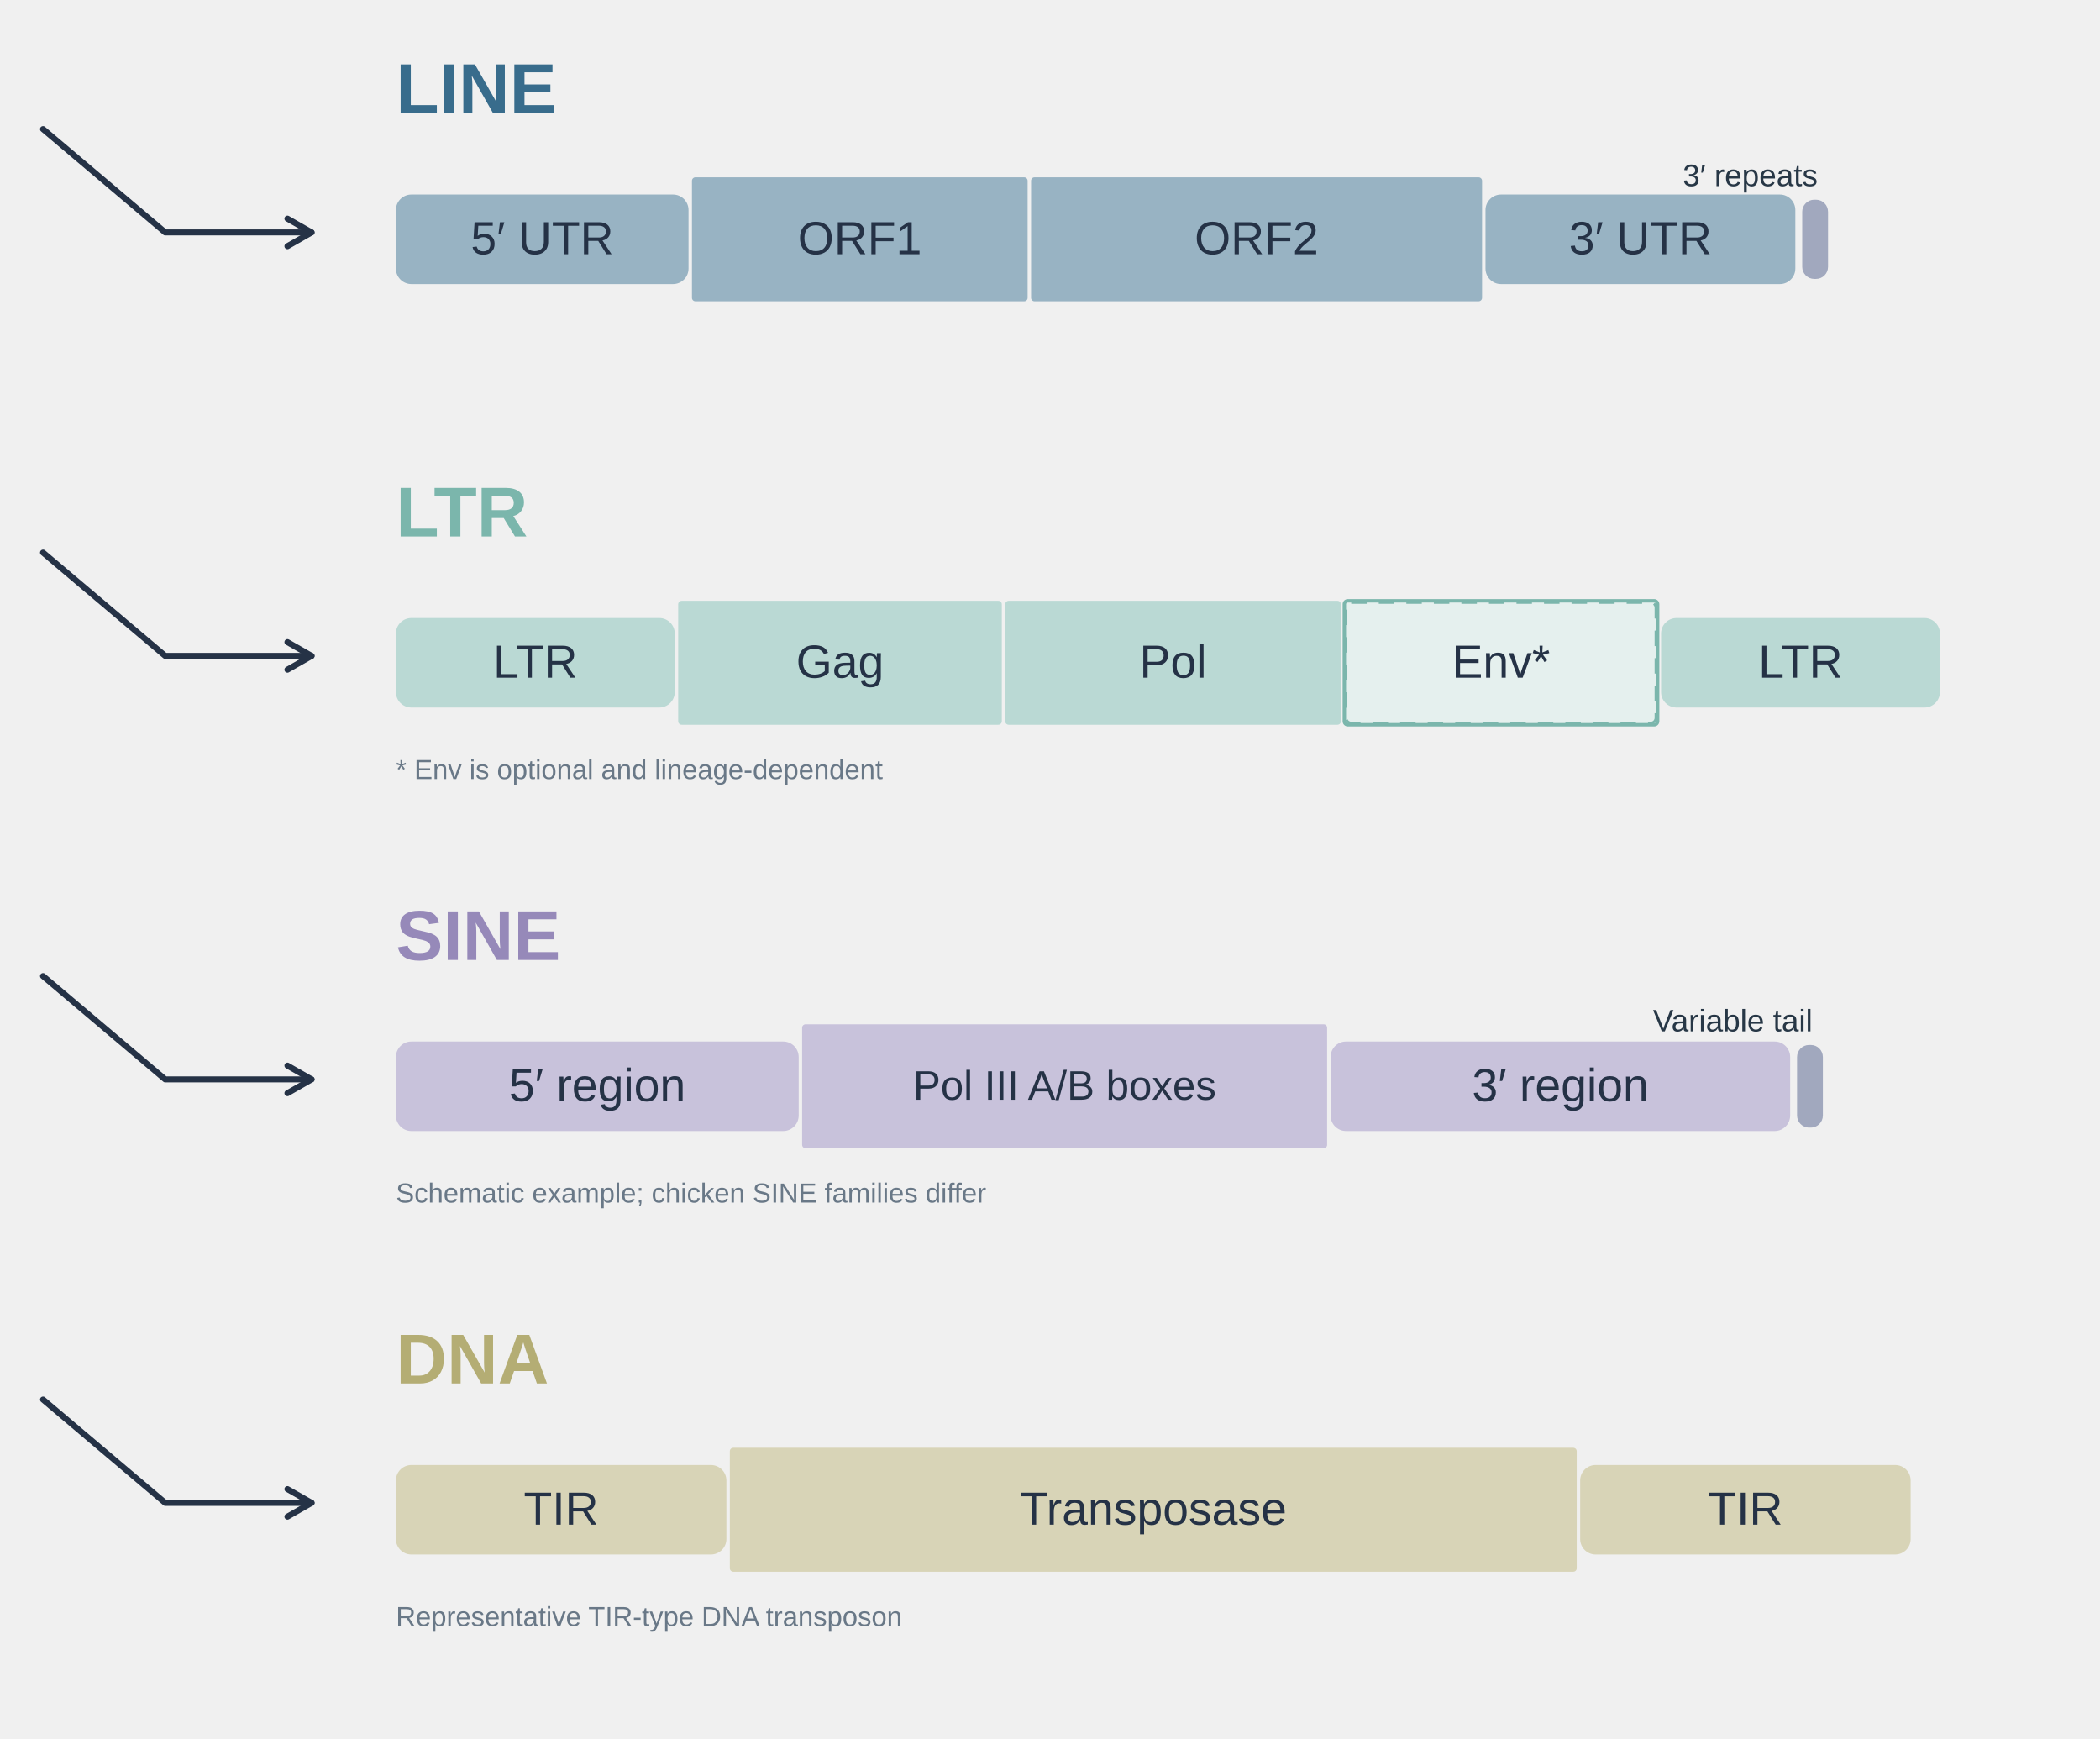
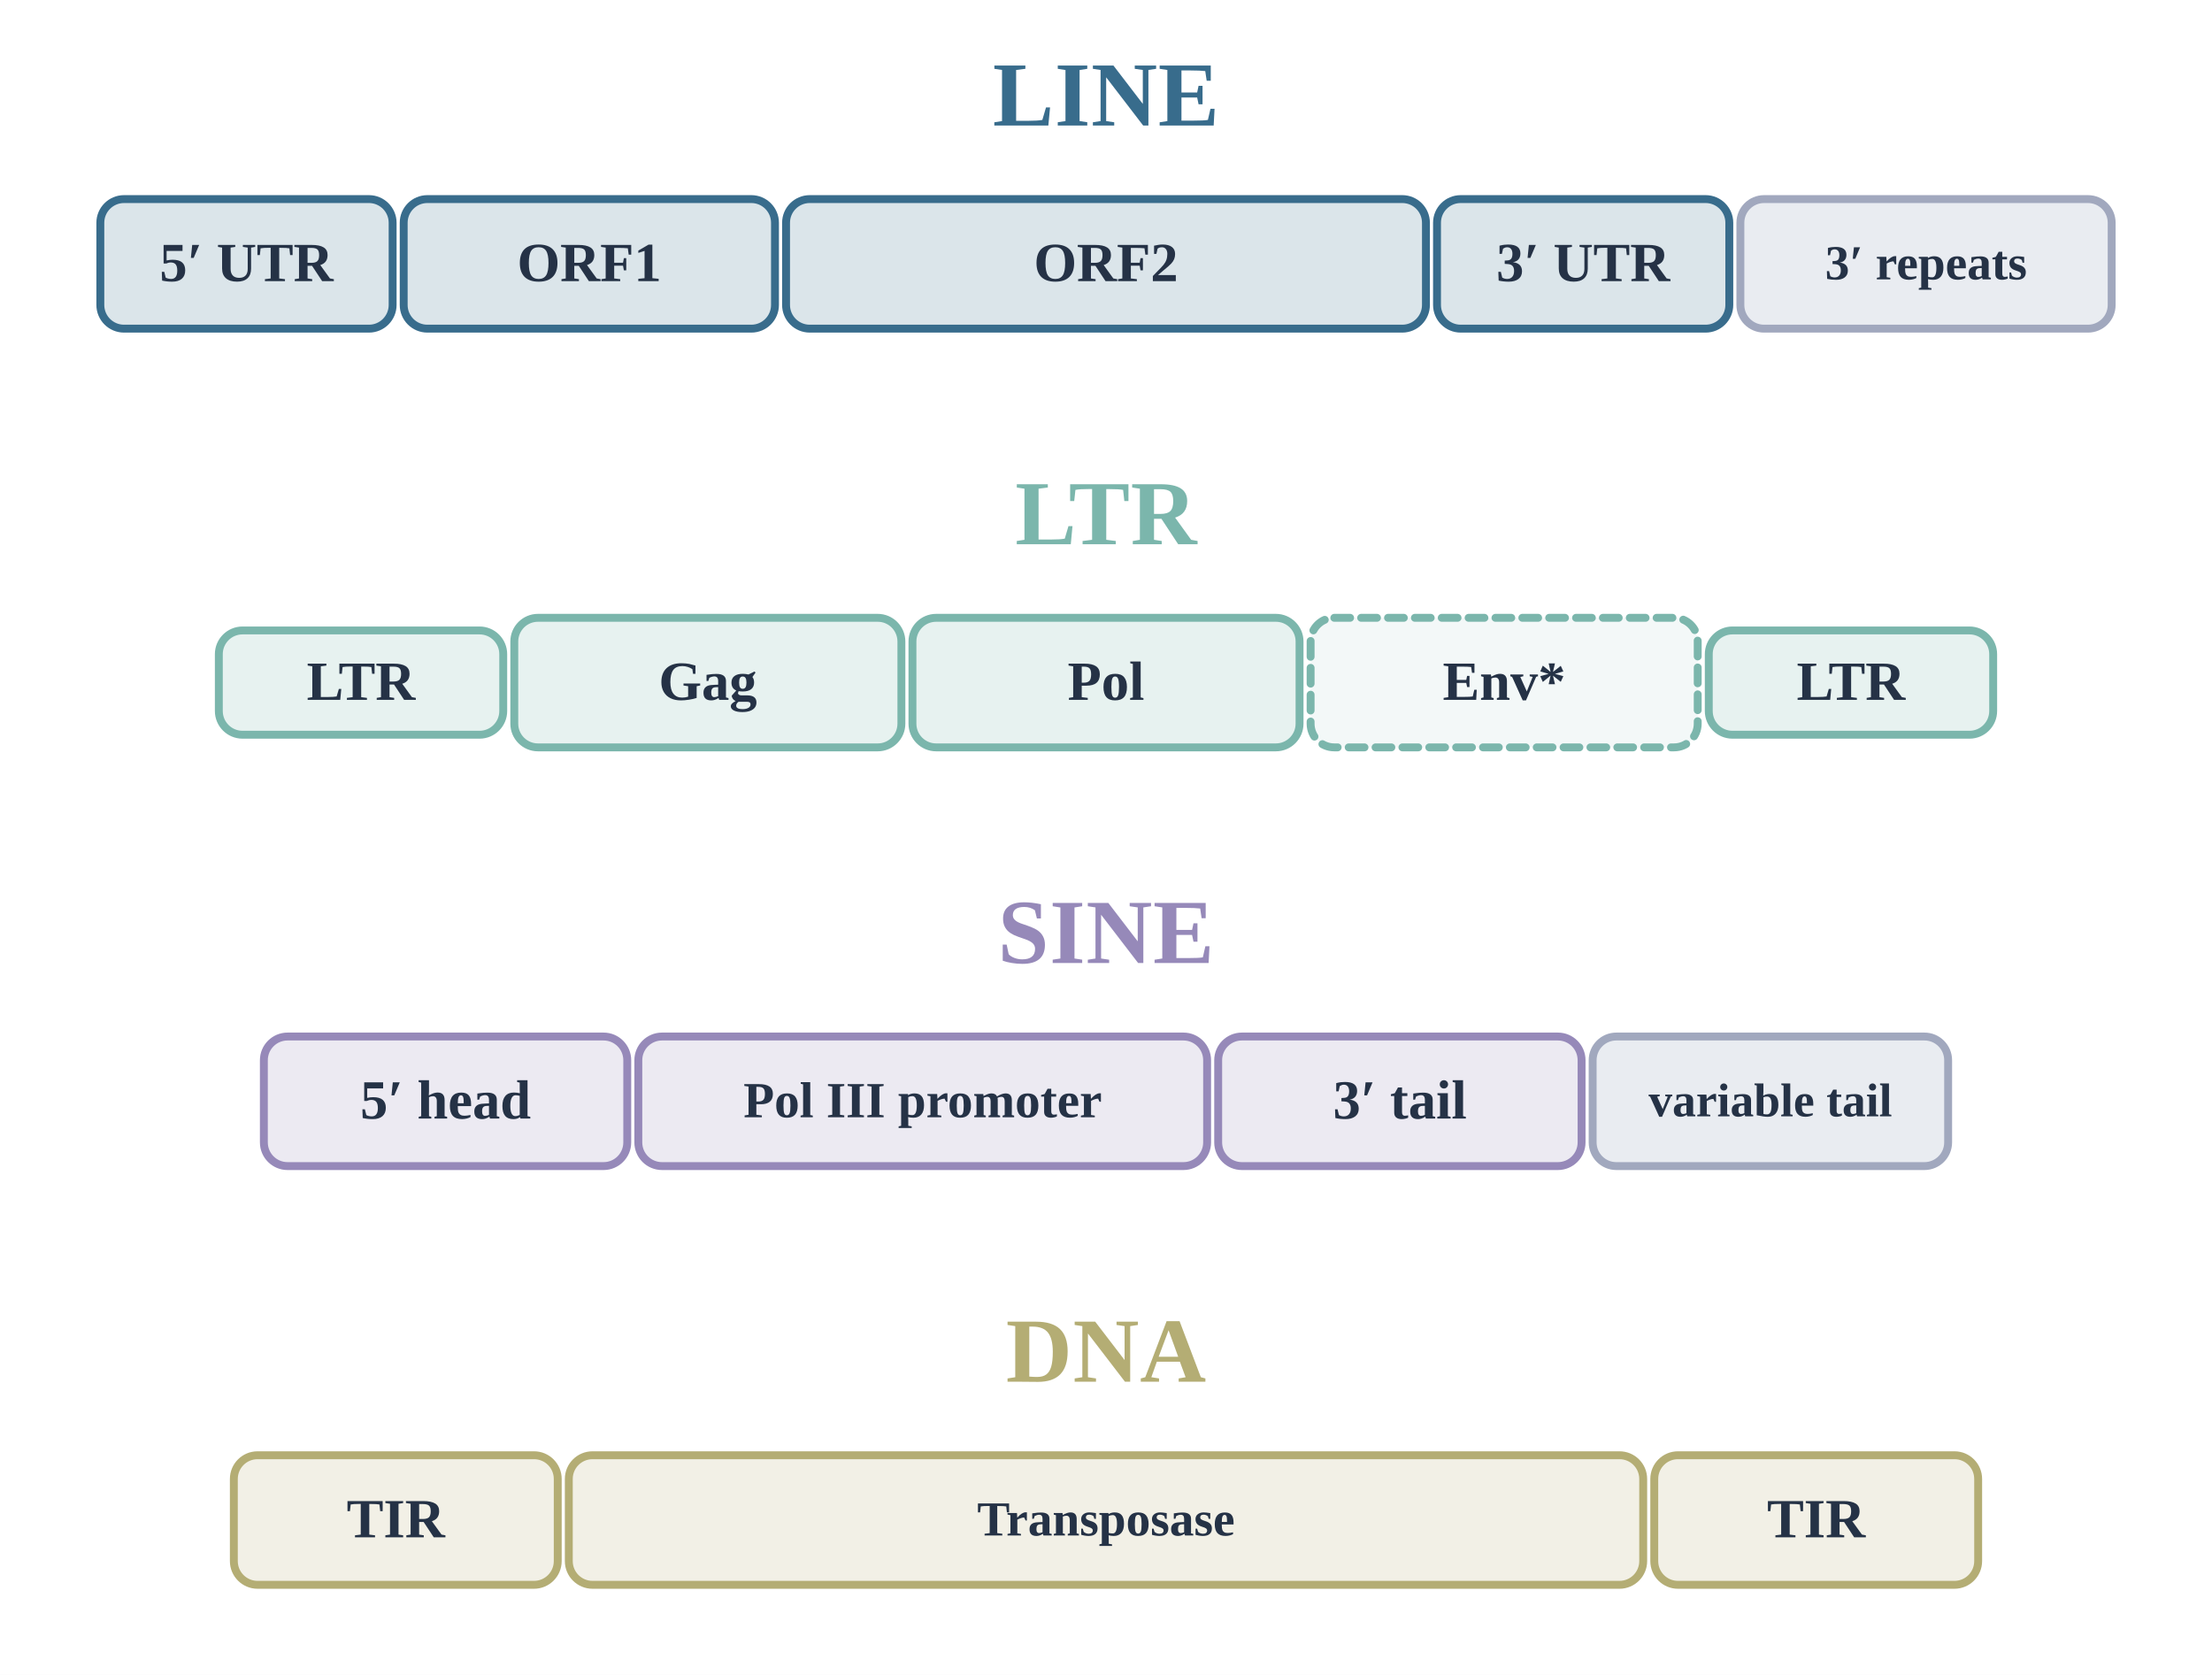
- <svg xmlns="http://www.w3.org/2000/svg" width="1220" height="1010" viewBox="0 0 1220 1010" role="img" aria-label="Four representative transposable-element structures">
-   <g id="row-1-LINE_CR1" transform="translate(200 15)">
-     <g id="line-title">
-       <text id="" x="30" y="39" fill="#386C8C" font-family="Liberation Sans, Arial, Helvetica, sans-serif" font-weight="650" font-size="41" text-anchor="start" dominant-baseline="middle">LINE</text>
+ <svg xmlns="http://www.w3.org/2000/svg" width="1400" height="1060" viewBox="0 0 1400 1060" role="img" aria-labelledby="fourup-title fourup-desc">
+   <rect width="1400" height="1060" fill="#FFFFFF" />
+   <g id="row-1-line-cr1" transform="translate(0 0)">
+     <g id="line-cr1-title">
+       <text x="700" y="63" text-anchor="middle" dominant-baseline="middle" font-family="Georgia, 'Times New Roman', serif" font-size="58" font-weight="700" letter-spacing="0.5" fill="#386C8C">LINE</text>
    </g>
-     <g id="line-blocks">
-       <rect id="line-segment-1" x="30" y="98" width="170" height="52" rx="9" fill="#98B3C3" stroke="none" stroke-width="0" />
-       <rect id="line-segment-2" x="202" y="88" width="195" height="72" rx="2" fill="#98B3C3" stroke="none" stroke-width="0" />
-       <rect id="line-segment-3" x="399" y="88" width="262" height="72" rx="2" fill="#98B3C3" stroke="none" stroke-width="0" />
-       <rect id="line-segment-4" x="663" y="98" width="180" height="52" rx="9" fill="#98B3C3" stroke="none" stroke-width="0" />
-       <rect id="line-tail" x="847" y="101" width="15" height="46" rx="7" fill="#A1A8BE" stroke="none" stroke-width="0" />
+     <g id="line-cr1-modules" stroke-linecap="round">
+       <rect id="line-cr1-module-1" x="63.5" y="126.0" width="185" height="82" rx="15" ry="15" fill="#DBE5EA" stroke="#386C8C" stroke-width="5" stroke-linejoin="round" />
+       <rect id="line-cr1-module-2" x="255.5" y="126.0" width="235" height="82" rx="15" ry="15" fill="#DBE5EA" stroke="#386C8C" stroke-width="5" stroke-linejoin="round" />
+       <rect id="line-cr1-module-3" x="497.5" y="126.0" width="405" height="82" rx="15" ry="15" fill="#DBE5EA" stroke="#386C8C" stroke-width="5" stroke-linejoin="round" />
+       <rect id="line-cr1-module-4" x="909.5" y="126.0" width="185" height="82" rx="15" ry="15" fill="#DBE5EA" stroke="#386C8C" stroke-width="5" stroke-linejoin="round" />
+       <rect id="line-cr1-module-5" x="1101.5" y="126.0" width="235" height="82" rx="15" ry="15" fill="#E9ECF1" stroke="#A1A8BE" stroke-width="5" stroke-linejoin="round" />
    </g>
-     <g id="line-text">
-       <text id="line-label-1" x="115" y="125" fill="#253246" font-family="Liberation Sans, Arial, Helvetica, sans-serif" font-weight="500" font-size="27" text-anchor="middle" dominant-baseline="middle">5′ UTR</text>
-       <text id="line-label-2" x="299.5" y="125" fill="#253246" font-family="Liberation Sans, Arial, Helvetica, sans-serif" font-weight="500" font-size="27" text-anchor="middle" dominant-baseline="middle">ORF1</text>
-       <text id="line-label-3" x="530" y="125" fill="#253246" font-family="Liberation Sans, Arial, Helvetica, sans-serif" font-weight="500" font-size="27" text-anchor="middle" dominant-baseline="middle">ORF2</text>
-       <text id="line-label-4" x="753" y="125" fill="#253246" font-family="Liberation Sans, Arial, Helvetica, sans-serif" font-weight="500" font-size="27" text-anchor="middle" dominant-baseline="middle">3′ UTR</text>
-       <text id="line-tail-label" x="856" y="88" fill="#273746" font-family="Liberation Sans, Arial, Helvetica, sans-serif" font-weight="500" font-size="18" text-anchor="end" dominant-baseline="middle">3′ repeats</text>
+     <g id="line-cr1-labels">
+       <text id="line-cr1-label-1" x="156.0" y="168.0" text-anchor="middle" dominant-baseline="middle" font-family="Georgia, 'Times New Roman', serif" font-size="35" font-weight="600" fill="#253246">5′ UTR</text>
+       <text id="line-cr1-label-2" x="373.0" y="168.0" text-anchor="middle" dominant-baseline="middle" font-family="Georgia, 'Times New Roman', serif" font-size="35" font-weight="600" fill="#253246">ORF1</text>
+       <text id="line-cr1-label-3" x="700.0" y="168.0" text-anchor="middle" dominant-baseline="middle" font-family="Georgia, 'Times New Roman', serif" font-size="35" font-weight="600" fill="#253246">ORF2</text>
+       <text id="line-cr1-label-4" x="1002.0" y="168.0" text-anchor="middle" dominant-baseline="middle" font-family="Georgia, 'Times New Roman', serif" font-size="35" font-weight="600" fill="#253246">3′ UTR</text>
+       <text id="line-cr1-label-5" x="1219.0" y="168.0" text-anchor="middle" dominant-baseline="middle" font-family="Georgia, 'Times New Roman', serif" font-size="31" font-weight="600" fill="#253246">3′ repeats</text>
    </g>
  </g>
-   <g id="connector-1" fill="none" stroke="#253246" stroke-width="3.5" stroke-linecap="round" stroke-linejoin="round">
-     <path d="M 25 75 L 96 135 L 181 135" />
-     <path d="M 167 127 L 181 135 L 167 143" />
-   </g>
-   <g id="row-2-LTR_ERV" transform="translate(200 261)">
-     <g id="ltr-title">
-       <text id="" x="30" y="39" fill="#7BB6AC" font-family="Liberation Sans, Arial, Helvetica, sans-serif" font-weight="650" font-size="41" text-anchor="start" dominant-baseline="middle">LTR</text>
+   <g id="row-2-ltr-erv" transform="translate(0 265)">
+     <g id="ltr-erv-title">
+       <text x="700" y="63" text-anchor="middle" dominant-baseline="middle" font-family="Georgia, 'Times New Roman', serif" font-size="58" font-weight="700" letter-spacing="0.5" fill="#7BB6AC">LTR</text>
    </g>
-     <g id="ltr-blocks">
-       <rect id="ltr-segment-1" x="30" y="98" width="162" height="52" rx="9" fill="#BAD9D4" stroke="none" stroke-width="0" />
-       <rect id="ltr-segment-2" x="194" y="88" width="188" height="72" rx="2" fill="#BAD9D4" stroke="none" stroke-width="0" />
-       <rect id="ltr-segment-3" x="384" y="88" width="195" height="72" rx="2" fill="#BAD9D4" stroke="none" stroke-width="0" />
-       <rect id="ltr-segment-4" x="581" y="88" width="182" height="72" rx="2" fill="#E5F0EE" stroke="#7BB6AC" stroke-width="2" />
-       <rect x="582" y="89" width="180" height="70" rx="3" fill="none" stroke="#7BB6AC" stroke-dasharray="9 7" stroke-width="1.5" />
-       <rect id="ltr-segment-5" x="765" y="98" width="162" height="52" rx="9" fill="#BAD9D4" stroke="none" stroke-width="0" />
+     <g id="ltr-erv-modules" stroke-linecap="round">
+       <rect id="ltr-erv-module-1" x="138.5" y="134.0" width="180" height="66" rx="15" ry="15" fill="#E7F2F0" stroke="#7BB6AC" stroke-width="5" stroke-linejoin="round" />
+       <rect id="ltr-erv-module-2" x="325.5" y="126.0" width="245" height="82" rx="15" ry="15" fill="#E7F2F0" stroke="#7BB6AC" stroke-width="5" stroke-linejoin="round" />
+       <rect id="ltr-erv-module-3" x="577.5" y="126.0" width="245" height="82" rx="15" ry="15" fill="#E7F2F0" stroke="#7BB6AC" stroke-width="5" stroke-linejoin="round" />
+       <rect id="ltr-erv-module-4" x="829.5" y="126.0" width="245" height="82" rx="15" ry="15" fill="#F3F8F8" stroke="#7BB6AC" stroke-width="5" stroke-dasharray="10 7" stroke-linejoin="round" />
+       <rect id="ltr-erv-module-5" x="1081.5" y="134.0" width="180" height="66" rx="15" ry="15" fill="#E7F2F0" stroke="#7BB6AC" stroke-width="5" stroke-linejoin="round" />
    </g>
-     <g id="ltr-text">
-       <text id="ltr-label-1" x="111" y="125" fill="#253246" font-family="Liberation Sans, Arial, Helvetica, sans-serif" font-weight="500" font-size="27" text-anchor="middle" dominant-baseline="middle">LTR</text>
-       <text id="ltr-label-2" x="288" y="125" fill="#253246" font-family="Liberation Sans, Arial, Helvetica, sans-serif" font-weight="500" font-size="27" text-anchor="middle" dominant-baseline="middle">Gag</text>
-       <text id="ltr-label-3" x="481.5" y="125" fill="#253246" font-family="Liberation Sans, Arial, Helvetica, sans-serif" font-weight="500" font-size="27" text-anchor="middle" dominant-baseline="middle">Pol</text>
-       <text id="ltr-label-4" x="672" y="125" fill="#253246" font-family="Liberation Sans, Arial, Helvetica, sans-serif" font-weight="500" font-size="27" text-anchor="middle" dominant-baseline="middle">Env*</text>
-       <text id="ltr-label-5" x="846" y="125" fill="#253246" font-family="Liberation Sans, Arial, Helvetica, sans-serif" font-weight="500" font-size="27" text-anchor="middle" dominant-baseline="middle">LTR</text>
-       <text id="ltr-note" x="30" y="187" fill="#697887" font-family="Liberation Sans, Arial, Helvetica, sans-serif" font-weight="400" font-size="16" text-anchor="start" dominant-baseline="middle">* Env is optional and lineage-dependent</text>
+     <g id="ltr-erv-labels">
+       <text id="ltr-erv-label-1" x="228.5" y="168.0" text-anchor="middle" dominant-baseline="middle" font-family="Georgia, 'Times New Roman', serif" font-size="35" font-weight="600" fill="#253246">LTR</text>
+       <text id="ltr-erv-label-2" x="448.0" y="168.0" text-anchor="middle" dominant-baseline="middle" font-family="Georgia, 'Times New Roman', serif" font-size="35" font-weight="600" fill="#253246">Gag</text>
+       <text id="ltr-erv-label-3" x="700.0" y="168.0" text-anchor="middle" dominant-baseline="middle" font-family="Georgia, 'Times New Roman', serif" font-size="35" font-weight="600" fill="#253246">Pol</text>
+       <text id="ltr-erv-label-4" x="952.0" y="168.0" text-anchor="middle" dominant-baseline="middle" font-family="Georgia, 'Times New Roman', serif" font-size="35" font-weight="600" fill="#253246">Env*</text>
+       <text id="ltr-erv-label-5" x="1171.5" y="168.0" text-anchor="middle" dominant-baseline="middle" font-family="Georgia, 'Times New Roman', serif" font-size="35" font-weight="600" fill="#253246">LTR</text>
    </g>
  </g>
-   <g id="connector-2" fill="none" stroke="#253246" stroke-width="3.5" stroke-linecap="round" stroke-linejoin="round">
-     <path d="M 25 321 L 96 381 L 181 381" />
-     <path d="M 167 373 L 181 381 L 167 389" />
-   </g>
-   <g id="row-3-SINE_generic" transform="translate(200 507)">
-     <g id="sine-title">
-       <text id="" x="30" y="39" fill="#9689B9" font-family="Liberation Sans, Arial, Helvetica, sans-serif" font-weight="650" font-size="41" text-anchor="start" dominant-baseline="middle">SINE</text>
+   <g id="row-3-sine-generic" transform="translate(0 530)">
+     <g id="sine-generic-title">
+       <text x="700" y="63" text-anchor="middle" dominant-baseline="middle" font-family="Georgia, 'Times New Roman', serif" font-size="58" font-weight="700" letter-spacing="0.5" fill="#9689B9">SINE</text>
    </g>
-     <g id="sine-blocks">
-       <rect id="sine-segment-1" x="30" y="98" width="234" height="52" rx="9" fill="#C8C2DB" stroke="none" stroke-width="0" />
-       <rect id="sine-segment-2" x="266" y="88" width="305" height="72" rx="2" fill="#C8C2DB" stroke="none" stroke-width="0" />
-       <rect id="sine-segment-3" x="573" y="98" width="267" height="52" rx="9" fill="#C8C2DB" stroke="none" stroke-width="0" />
-       <rect id="sine-tail" x="844" y="100" width="15" height="48" rx="7" fill="#A1A8BE" stroke="none" stroke-width="0" />
+     <g id="sine-generic-modules" stroke-linecap="round">
+       <rect id="sine-generic-module-1" x="167.0" y="126.0" width="230" height="82" rx="15" ry="15" fill="#ECEAF2" stroke="#9689B9" stroke-width="5" stroke-linejoin="round" />
+       <rect id="sine-generic-module-2" x="404.0" y="126.0" width="360" height="82" rx="15" ry="15" fill="#ECEAF2" stroke="#9689B9" stroke-width="5" stroke-linejoin="round" />
+       <rect id="sine-generic-module-3" x="771.0" y="126.0" width="230" height="82" rx="15" ry="15" fill="#ECEAF2" stroke="#9689B9" stroke-width="5" stroke-linejoin="round" />
+       <rect id="sine-generic-module-4" x="1008.0" y="126.0" width="225" height="82" rx="15" ry="15" fill="#E9ECF1" stroke="#A1A8BE" stroke-width="5" stroke-linejoin="round" />
    </g>
-     <g id="sine-text">
-       <text id="sine-label-1" x="147" y="125" fill="#253246" font-family="Liberation Sans, Arial, Helvetica, sans-serif" font-weight="500" font-size="27" text-anchor="middle" dominant-baseline="middle">5′ region</text>
-       <text id="sine-label-2" x="418.5" y="125" fill="#253246" font-family="Liberation Sans, Arial, Helvetica, sans-serif" font-weight="500" font-size="24" text-anchor="middle" dominant-baseline="middle">Pol III A/B boxes</text>
-       <text id="sine-label-3" x="706.5" y="125" fill="#253246" font-family="Liberation Sans, Arial, Helvetica, sans-serif" font-weight="500" font-size="27" text-anchor="middle" dominant-baseline="middle">3′ region</text>
-       <text id="sine-tail-label" x="853" y="87" fill="#273746" font-family="Liberation Sans, Arial, Helvetica, sans-serif" font-weight="500" font-size="18" text-anchor="end" dominant-baseline="middle">Variable tail</text>
-       <text id="sine-note" x="30" y="187" fill="#697887" font-family="Liberation Sans, Arial, Helvetica, sans-serif" font-weight="400" font-size="16" text-anchor="start" dominant-baseline="middle">Schematic example; chicken SINE families differ</text>
+     <g id="sine-generic-labels">
+       <text id="sine-generic-label-1" x="282.0" y="168.0" text-anchor="middle" dominant-baseline="middle" font-family="Georgia, 'Times New Roman', serif" font-size="35" font-weight="600" fill="#253246">5′ head</text>
+       <text id="sine-generic-label-2" x="584.0" y="168.0" text-anchor="middle" dominant-baseline="middle" font-family="Georgia, 'Times New Roman', serif" font-size="32" font-weight="600" fill="#253246">Pol III promoter</text>
+       <text id="sine-generic-label-3" x="886.0" y="168.0" text-anchor="middle" dominant-baseline="middle" font-family="Georgia, 'Times New Roman', serif" font-size="35" font-weight="600" fill="#253246">3′ tail</text>
+       <text id="sine-generic-label-4" x="1120.5" y="168.0" text-anchor="middle" dominant-baseline="middle" font-family="Georgia, 'Times New Roman', serif" font-size="30" font-weight="600" fill="#253246">variable tail</text>
    </g>
  </g>
-   <g id="connector-3" fill="none" stroke="#253246" stroke-width="3.5" stroke-linecap="round" stroke-linejoin="round">
-     <path d="M 25 567 L 96 627 L 181 627" />
-     <path d="M 167 619 L 181 627 L 167 635" />
-   </g>
-   <g id="row-4-DNA_TIR" transform="translate(200 753)">
-     <g id="dna-title">
-       <text id="" x="30" y="39" fill="#B4AD74" font-family="Liberation Sans, Arial, Helvetica, sans-serif" font-weight="650" font-size="41" text-anchor="start" dominant-baseline="middle">DNA</text>
+   <g id="row-4-dna-tir" transform="translate(0 795)">
+     <g id="dna-tir-title">
+       <text x="700" y="63" text-anchor="middle" dominant-baseline="middle" font-family="Georgia, 'Times New Roman', serif" font-size="58" font-weight="700" letter-spacing="0.5" fill="#B4AD74">DNA</text>
    </g>
-     <g id="dna-blocks">
-       <rect id="dna-segment-1" x="30" y="98" width="192" height="52" rx="9" fill="#D8D4B7" stroke="none" stroke-width="0" />
-       <rect id="dna-segment-2" x="224" y="88" width="492" height="72" rx="2" fill="#D8D4B7" stroke="none" stroke-width="0" />
-       <rect id="dna-segment-3" x="718" y="98" width="192" height="52" rx="9" fill="#D8D4B7" stroke="none" stroke-width="0" />
+     <g id="dna-tir-modules" stroke-linecap="round">
+       <rect id="dna-tir-module-1" x="148.0" y="126.0" width="205" height="82" rx="15" ry="15" fill="#F2F0E6" stroke="#B4AD74" stroke-width="5" stroke-linejoin="round" />
+       <rect id="dna-tir-module-2" x="360.0" y="126.0" width="680" height="82" rx="15" ry="15" fill="#F2F0E6" stroke="#B4AD74" stroke-width="5" stroke-linejoin="round" />
+       <rect id="dna-tir-module-3" x="1047.0" y="126.0" width="205" height="82" rx="15" ry="15" fill="#F2F0E6" stroke="#B4AD74" stroke-width="5" stroke-linejoin="round" />
    </g>
-     <g id="dna-text">
-       <text id="dna-label-1" x="126" y="125" fill="#253246" font-family="Liberation Sans, Arial, Helvetica, sans-serif" font-weight="500" font-size="27" text-anchor="middle" dominant-baseline="middle">TIR</text>
-       <text id="dna-label-2" x="470" y="125" fill="#253246" font-family="Liberation Sans, Arial, Helvetica, sans-serif" font-weight="500" font-size="27" text-anchor="middle" dominant-baseline="middle">Transposase</text>
-       <text id="dna-label-3" x="814" y="125" fill="#253246" font-family="Liberation Sans, Arial, Helvetica, sans-serif" font-weight="500" font-size="27" text-anchor="middle" dominant-baseline="middle">TIR</text>
-       <text id="dna-note" x="30" y="187" fill="#697887" font-family="Liberation Sans, Arial, Helvetica, sans-serif" font-weight="400" font-size="16" text-anchor="start" dominant-baseline="middle">Representative TIR-type DNA transposon</text>
+     <g id="dna-tir-labels">
+       <text id="dna-tir-label-1" x="250.5" y="168.0" text-anchor="middle" dominant-baseline="middle" font-family="Georgia, 'Times New Roman', serif" font-size="35" font-weight="600" fill="#253246">TIR</text>
+       <text id="dna-tir-label-2" x="700.0" y="168.0" text-anchor="middle" dominant-baseline="middle" font-family="Georgia, 'Times New Roman', serif" font-size="31" font-weight="600" fill="#253246">Transposase</text>
+       <text id="dna-tir-label-3" x="1149.5" y="168.0" text-anchor="middle" dominant-baseline="middle" font-family="Georgia, 'Times New Roman', serif" font-size="35" font-weight="600" fill="#253246">TIR</text>
    </g>
  </g>
-   <g id="connector-4" fill="none" stroke="#253246" stroke-width="3.5" stroke-linecap="round" stroke-linejoin="round">
-     <path d="M 25 813 L 96 873 L 181 873" />
-     <path d="M 167 865 L 181 873 L 167 881" />
-   </g>
</svg>
